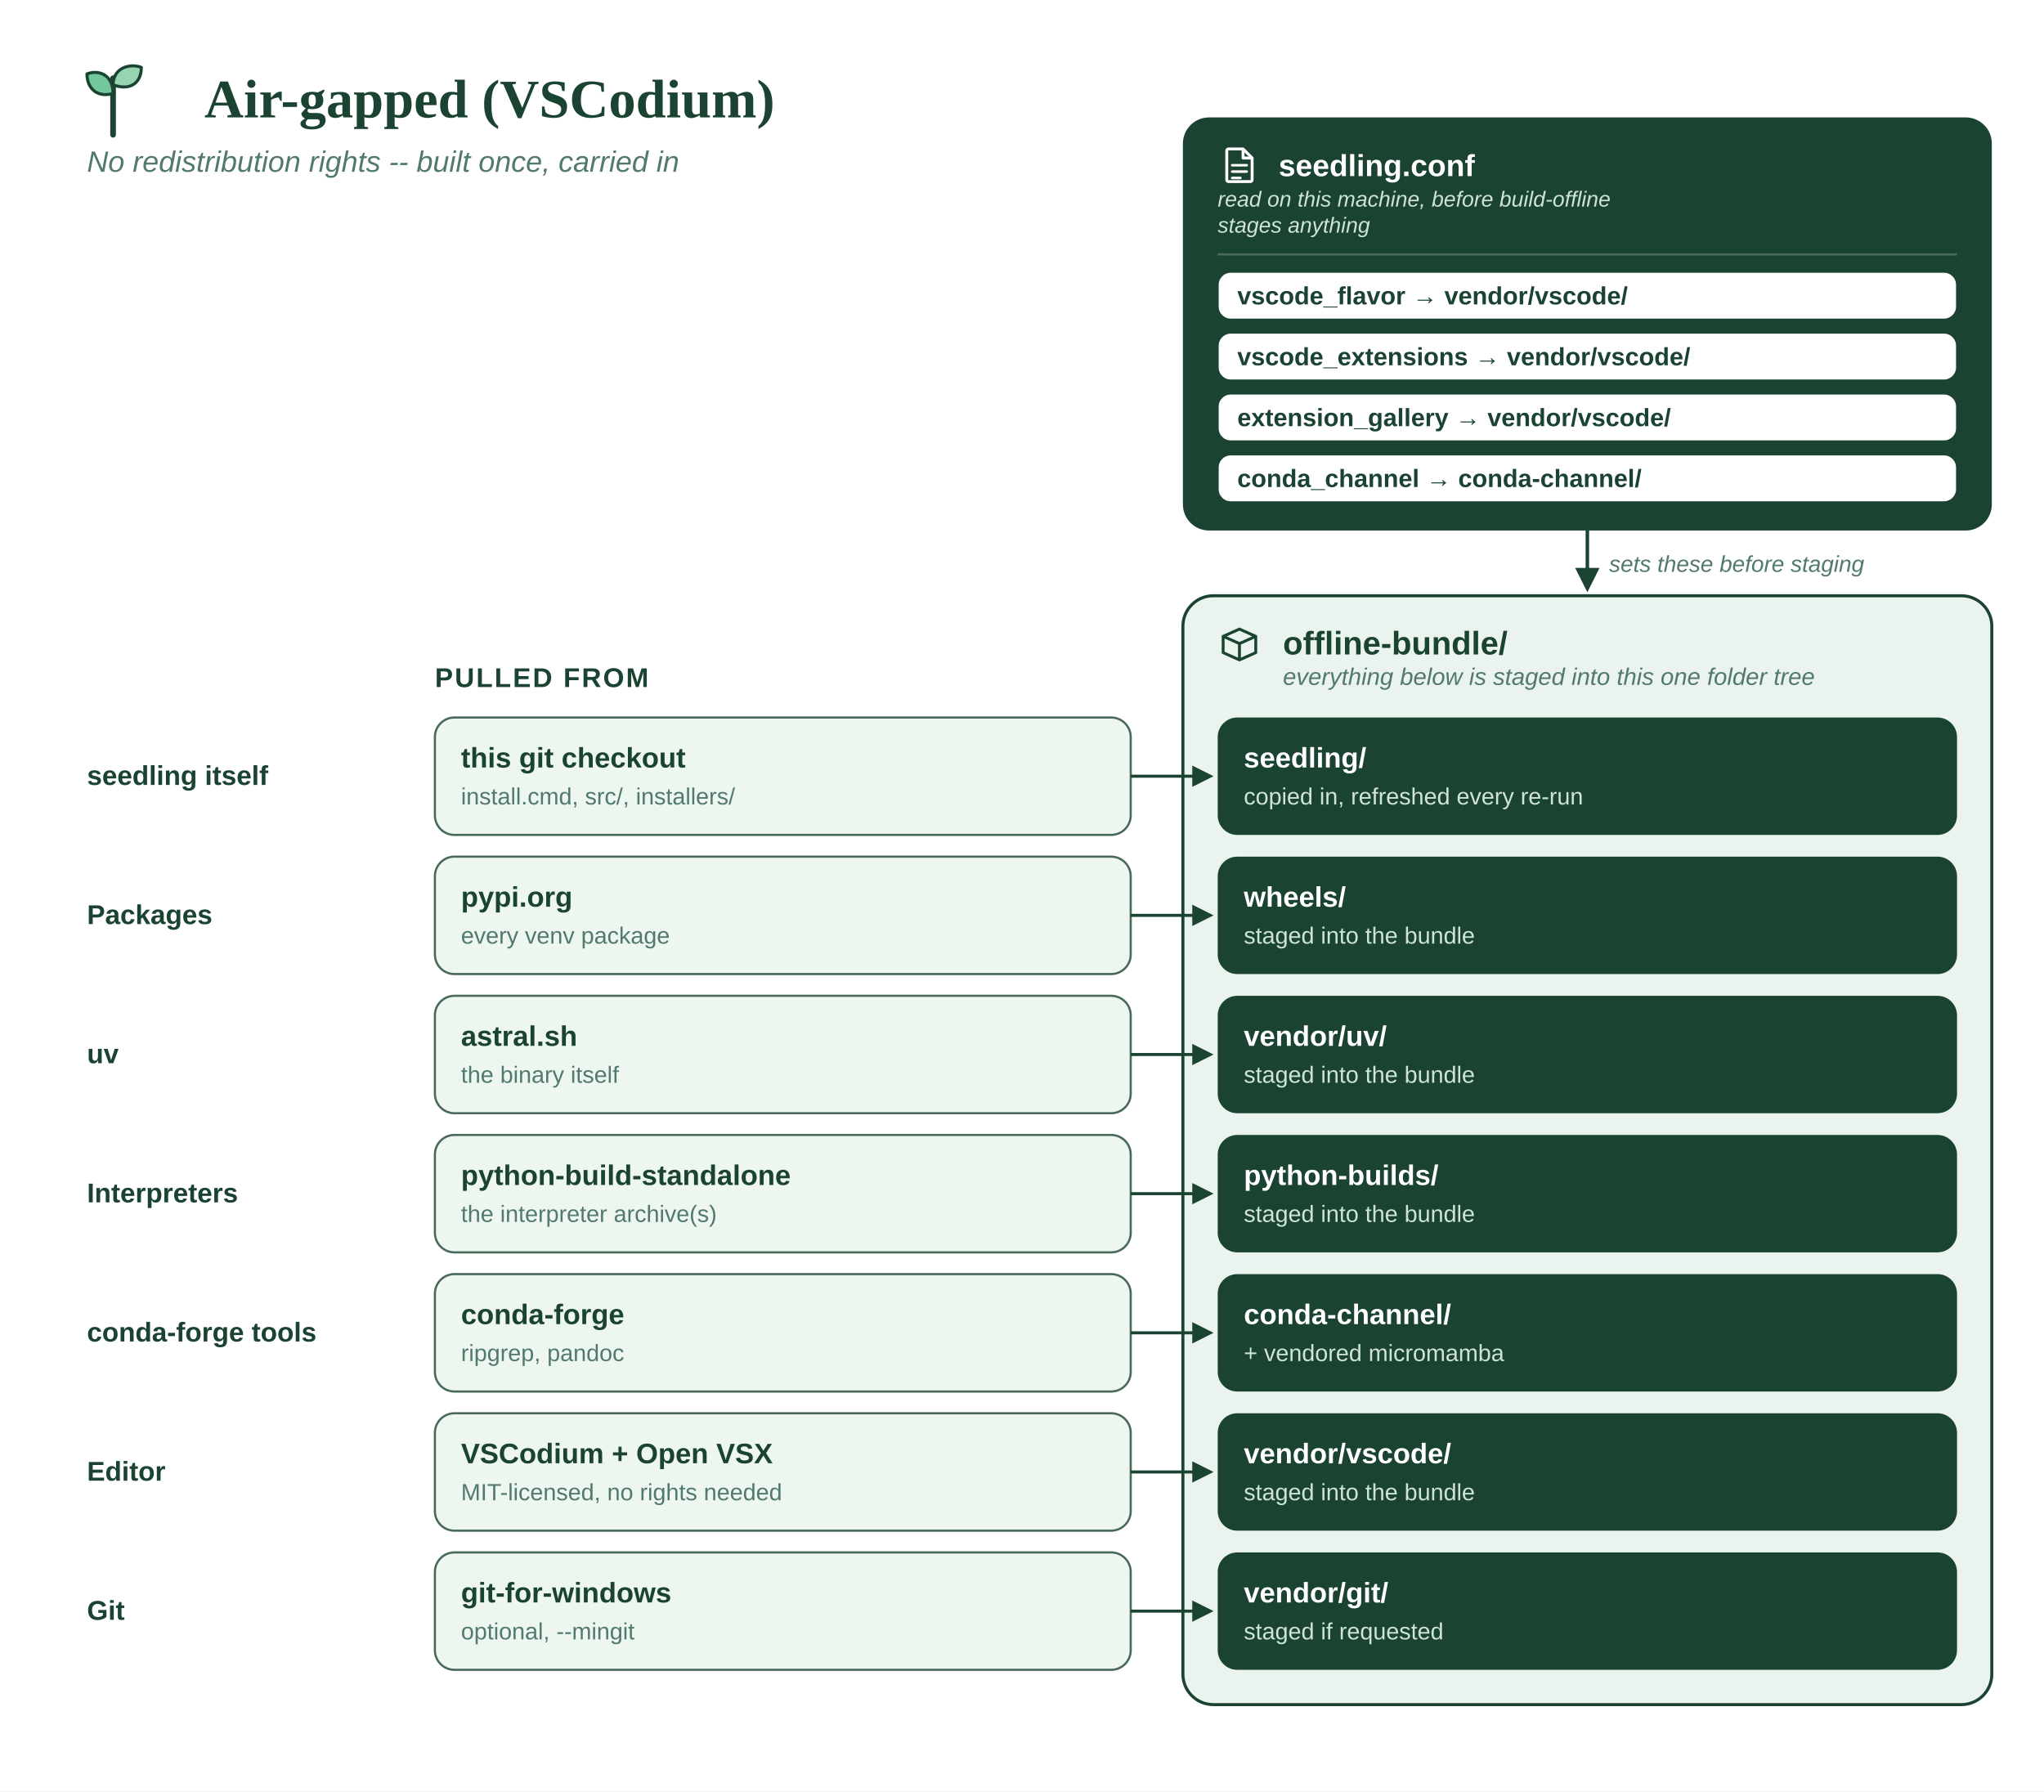
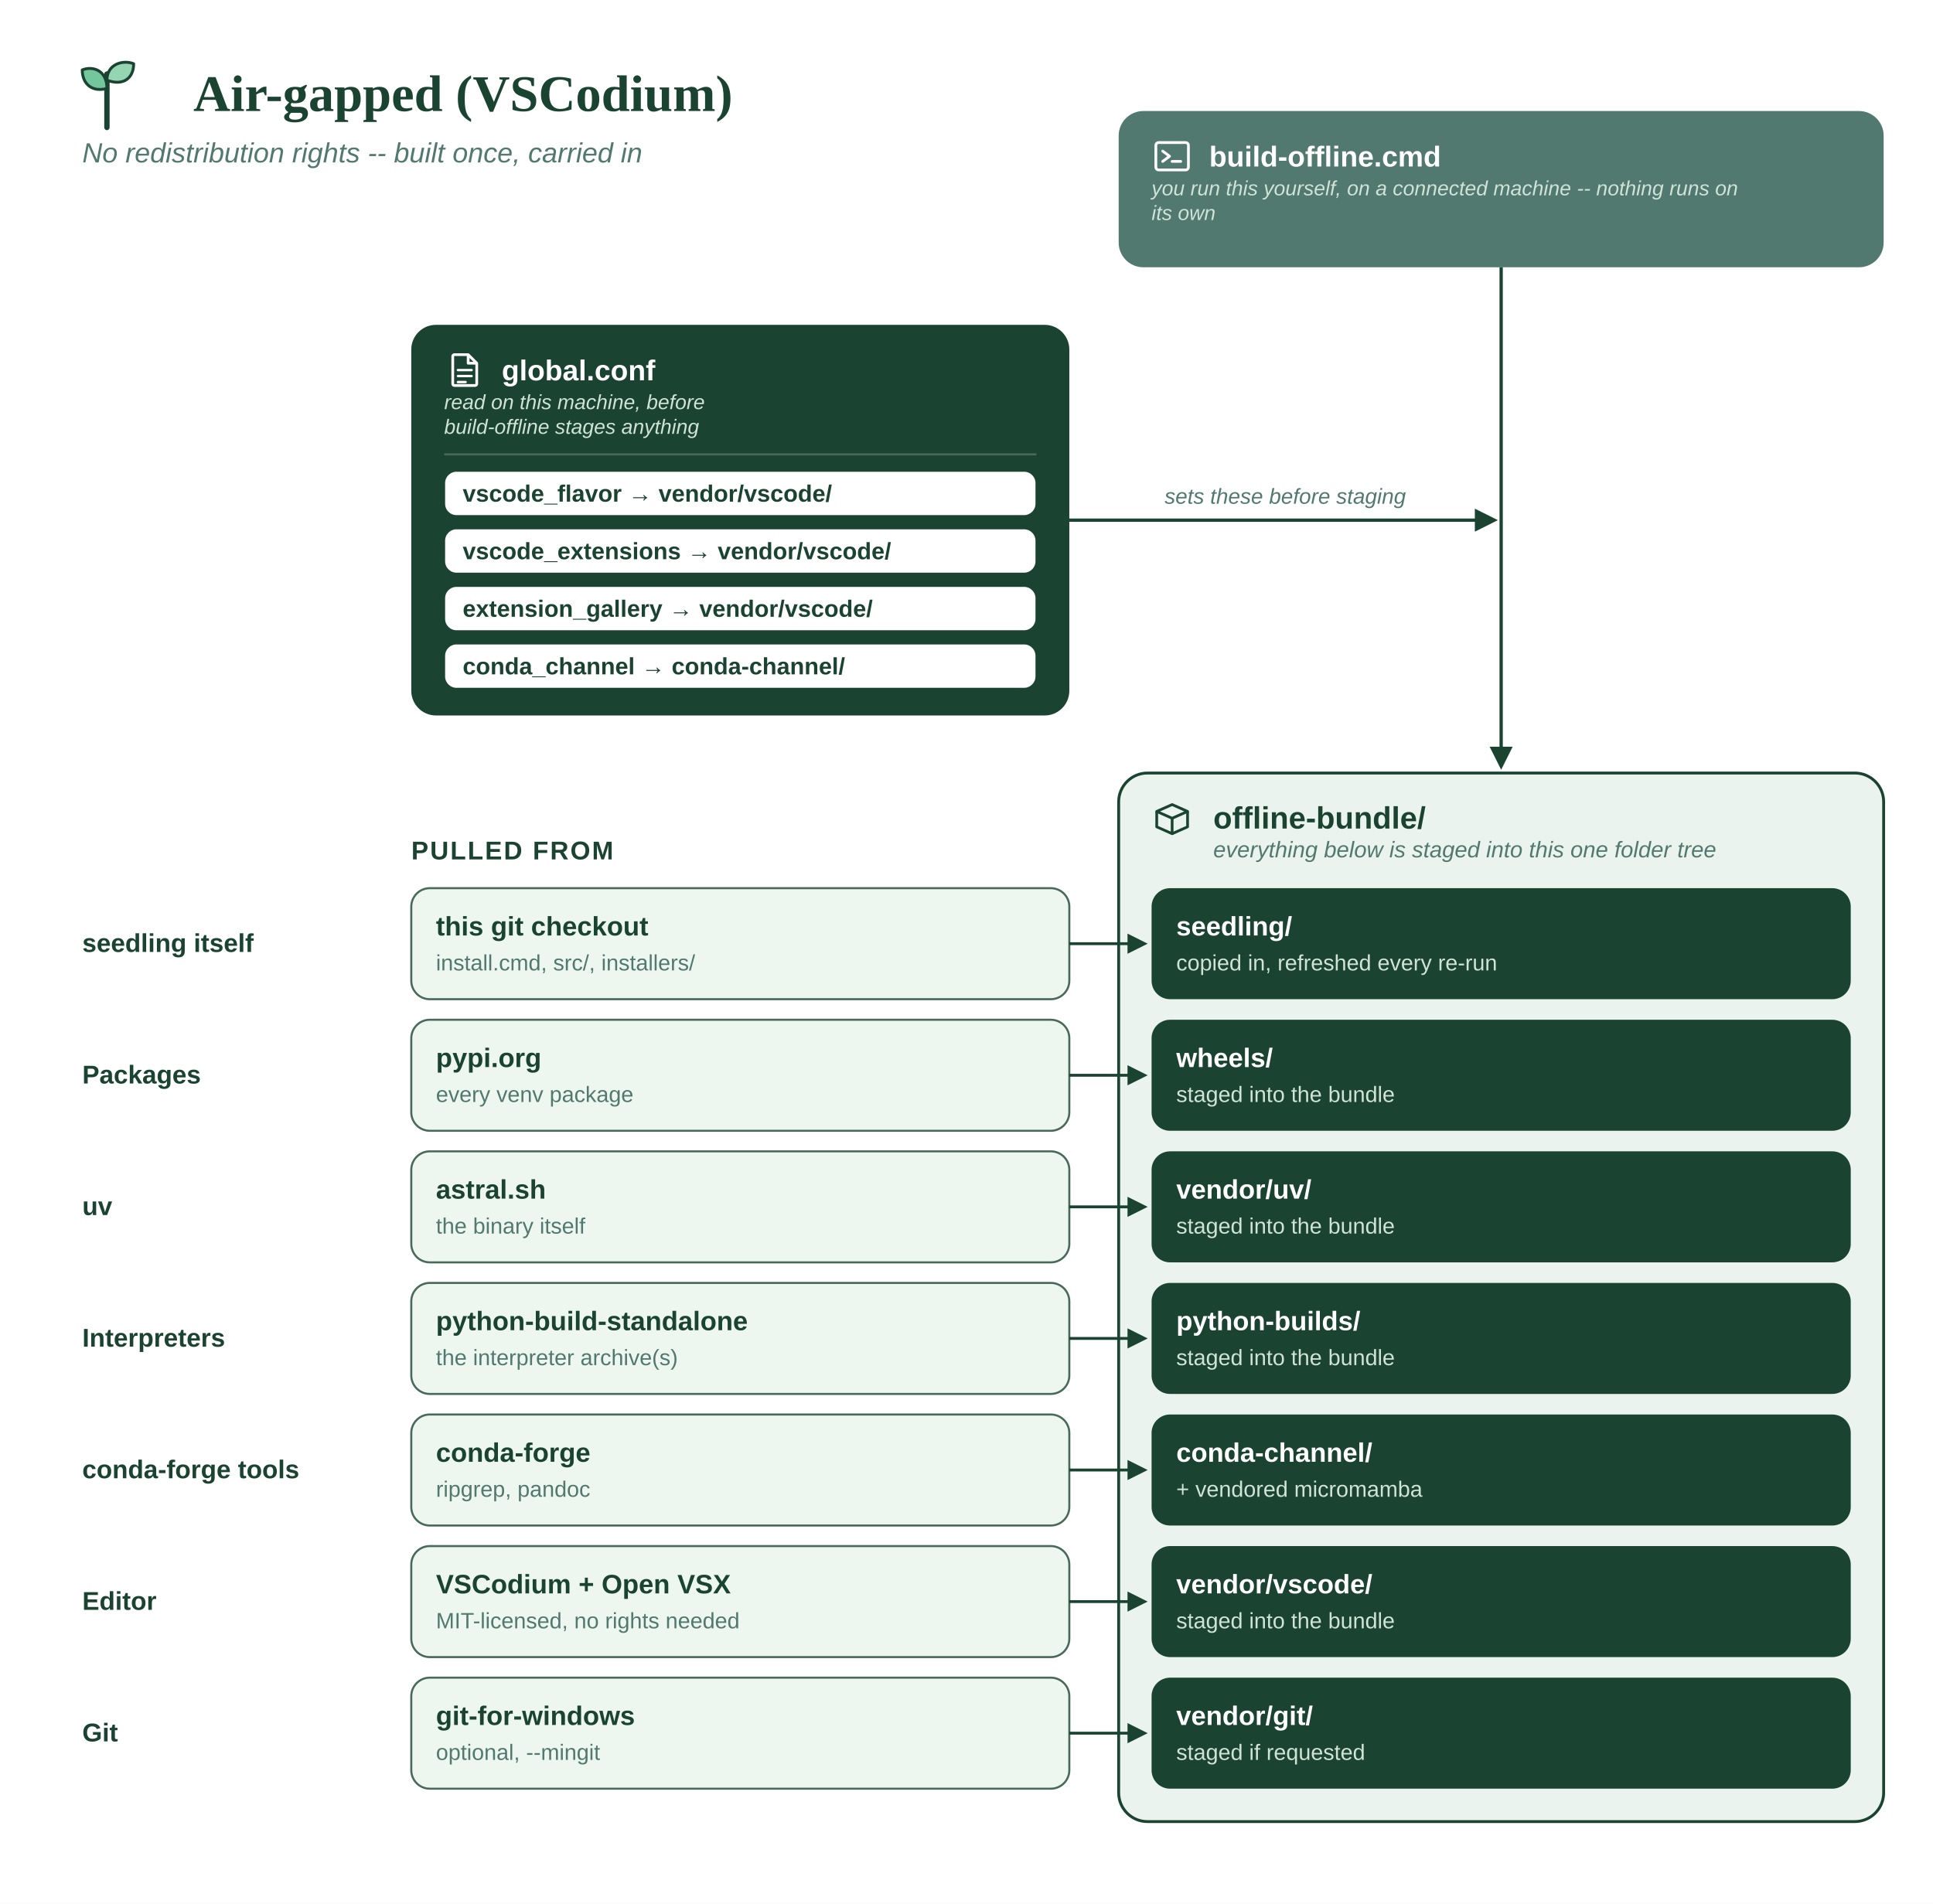
- <svg xmlns="http://www.w3.org/2000/svg" viewBox="0 0 940 824" font-family="Arial, Helvetica, sans-serif">
+ <svg xmlns="http://www.w3.org/2000/svg" viewBox="0 0 940 926" font-family="Arial, Helvetica, sans-serif">
  <defs>
    <defs>
      <style>
      .head  { font-family: Georgia, 'Times New Roman', serif; }
      .body  { font-family: Arial, Helvetica, sans-serif; }
      .fg    { fill: #1B4332; }
      .fw    { fill: #FFFFFF; }
      .fmute { fill: #52796F; }
    </style>
      <marker id="arrow" markerWidth="7" markerHeight="7" refX="5.5" refY="3.5" orient="auto">
        <path d="M0,0 L7,3.5 L0,7 Z" fill="#1B4332" />
      </marker>
      <symbol id="ic-cloud" viewBox="0 0 24 24">
        <path d="M6.5 18 C3.5 18 2 15.8 2 13.8 C2 11.6 3.8 10 5.8 10.1 C6.4 7.6 8.7 6 11.2 6.3 C13.6 6.6 15.4 8.6 15.5 11 C17.9 11.1 20 13 20 15.3 C20 17.4 18.2 18 17 18 Z" fill="none" stroke="currentColor" stroke-width="1.6" stroke-linejoin="round" />
      </symbol>
      <symbol id="ic-box" viewBox="0 0 24 24">
        <path d="M3 8 L12 4 L21 8 L12 12 Z" fill="none" stroke="currentColor" stroke-width="1.6" stroke-linejoin="round" />
        <path d="M3 8 V17 L12 21 V12" fill="none" stroke="currentColor" stroke-width="1.6" stroke-linejoin="round" />
        <path d="M21 8 V17 L12 21" fill="none" stroke="currentColor" stroke-width="1.6" stroke-linejoin="round" />
      </symbol>
      <symbol id="ic-server" viewBox="0 0 24 24">
        <rect x="3" y="4" width="18" height="6" rx="1.3" fill="none" stroke="currentColor" stroke-width="1.6" />
        <rect x="3" y="14" width="18" height="6" rx="1.3" fill="none" stroke="currentColor" stroke-width="1.6" />
        <circle cx="7" cy="7" r="1" fill="currentColor" />
        <circle cx="7" cy="17" r="1" fill="currentColor" />
      </symbol>
      <symbol id="ic-monitor" viewBox="0 0 24 24">
        <rect x="2.5" y="4" width="19" height="13" rx="1.4" fill="none" stroke="currentColor" stroke-width="1.6" />
        <line x1="8" y1="21" x2="16" y2="21" stroke="currentColor" stroke-width="1.6" stroke-linecap="round" />
        <line x1="12" y1="17" x2="12" y2="21" stroke="currentColor" stroke-width="1.6" stroke-linecap="round" />
      </symbol>
      <symbol id="ic-folder" viewBox="0 0 24 24">
        <path d="M3 6.5 C3 5.7 3.7 5 4.5 5 H9.5 L11.5 7.5 H19.5 C20.3 7.5 21 8.2 21 9 V17.5 C21 18.3 20.3 19 19.5 19 H4.5 C3.7 19 3 18.3 3 17.5 Z" fill="none" stroke="currentColor" stroke-width="1.6" stroke-linejoin="round" />
      </symbol>
      <symbol id="ic-doc" viewBox="0 0 24 24">
        <path d="M6 3 H14 L19 8 V20 C19 20.6 18.6 21 18 21 H6 C5.4 21 5 20.6 5 20 V4 C5 3.4 5.4 3 6 3 Z" fill="none" stroke="currentColor" stroke-width="1.6" stroke-linejoin="round" />
        <path d="M14 3 V8 H19" fill="none" stroke="currentColor" stroke-width="1.6" stroke-linejoin="round" />
        <line x1="8" y1="12" x2="16" y2="12" stroke="currentColor" stroke-width="1.4" stroke-linecap="round" />
        <line x1="8" y1="15.5" x2="16" y2="15.5" stroke="currentColor" stroke-width="1.4" stroke-linecap="round" />
        <line x1="8" y1="19" x2="12.5" y2="19" stroke="currentColor" stroke-width="1.4" stroke-linecap="round" />
      </symbol>
+       <symbol id="ic-terminal" viewBox="0 0 24 24">
+         <rect x="2.5" y="4" width="19" height="16" rx="1.6" fill="none" stroke="currentColor" stroke-width="1.6" />
+         <path d="M6.5 9 L10.5 12 L6.5 15" fill="none" stroke="currentColor" stroke-width="1.6" stroke-linecap="round" stroke-linejoin="round" />
+         <line x1="12" y1="15" x2="17" y2="15" stroke="currentColor" stroke-width="1.6" stroke-linecap="round" />
+       </symbol>
    </defs>
  </defs>
-   <rect x="0" y="0" width="940" height="824" fill="#FFFFFF" />
+   <rect x="0" y="0" width="940" height="926" fill="#FFFFFF" />
  <g transform="translate(40,20)">
    <path d="M12 42 V16" stroke="#1B4332" stroke-width="2.6" stroke-linecap="round" fill="none" />
    <path d="M12 23 C12 14 5 12 0 14 C0 21 5 25 12 23 Z" fill="#74C69D" stroke="#1B4332" stroke-width="1.4" stroke-linejoin="round" />
    <path d="M12 19 C12 11 20 9 25 11 C25 18 20 22 12 19 Z" fill="#95D5B2" stroke="#1B4332" stroke-width="1.4" stroke-linejoin="round" />
  </g>
  <text x="94" y="54" class="head fg" font-size="25" font-weight="700">Air-gapped (VSCodium)</text>
  <text x="40" y="79" class="body fmute" font-size="13.5" font-style="italic">No redistribution rights -- built once, carried in</text>
  <g transform="translate(0,54)">
-     <rect x="544" y="0" width="372" height="190" rx="12" fill="#1B4332" />
-     <use href="#ic-doc" x="560" y="12" width="20" height="20" color="#FFFFFF" />
-     <text x="588" y="27" class="body fw" font-size="14" font-weight="700">seedling.conf</text>
-     <text x="560" y="41" class="body" fill="#CFE3D6" font-size="10" font-style="italic">read on this machine, before build-offline</text>
-     <text x="560" y="53" class="body" fill="#CFE3D6" font-size="10" font-style="italic">stages anything</text>
-     <line x1="560" y1="63" x2="900" y2="63" stroke="#FFFFFF" stroke-width="1" opacity="0.2" />
-     <rect x="560" y="71" width="340" height="22" rx="6" fill="#FFFFFF" stroke="#1B4332" stroke-width="0.9" />
-     <text x="569" y="86" class="body fg" font-size="11.5" font-weight="600">vscode_flavor  →  vendor/vscode/</text>
-     <rect x="560" y="99" width="340" height="22" rx="6" fill="#FFFFFF" stroke="#1B4332" stroke-width="0.9" />
-     <text x="569" y="114" class="body fg" font-size="11.5" font-weight="600">vscode_extensions  →  vendor/vscode/</text>
-     <rect x="560" y="127" width="340" height="22" rx="6" fill="#FFFFFF" stroke="#1B4332" stroke-width="0.9" />
-     <text x="569" y="142" class="body fg" font-size="11.5" font-weight="600">extension_gallery  →  vendor/vscode/</text>
-     <rect x="560" y="155" width="340" height="22" rx="6" fill="#FFFFFF" stroke="#1B4332" stroke-width="0.9" />
-     <text x="569" y="170" class="body fg" font-size="11.5" font-weight="600">conda_channel  →  conda-channel/</text>
-     <line x1="730" y1="190" x2="730" y2="216" stroke="#1B4332" stroke-width="1.6" marker-end="url(#arrow)" />
-     <text x="740" y="209" class="body fmute" font-size="10.5" font-style="italic">sets these before staging</text>
-     <text x="200" y="262" class="body fg" font-size="12.5" font-weight="700" letter-spacing="0.8">PULLED FROM</text>
-     <rect x="544" y="220" width="372" height="510" rx="14" fill="#EAF3EE" stroke="#1B4332" stroke-width="1.4" />
-     <use href="#ic-box" x="560" y="232" width="20" height="20" color="#1B4332" />
-     <text x="590" y="247" class="body fg" font-size="15" font-weight="700">offline-bundle/</text>
-     <text x="590" y="261" class="body fmute" font-size="11" font-style="italic">everything below is staged into this one folder tree</text>
-     <text x="40" y="307" class="body fg" font-size="12.5" font-weight="700">seedling itself</text>
-     <rect x="200" y="276" width="320" height="54" rx="9" fill="#E9F5EC" stroke="#1B4332" stroke-width="1" opacity="0.8" />
-     <text x="212" y="299" class="body fg" font-size="13.0" font-weight="700">this git checkout</text>
-     <text x="212" y="316" class="body" fill="#52796F" font-size="10.8">install.cmd, src/, installers/</text>
-     <rect x="560" y="276" width="340" height="54" rx="9" fill="#1B4332" />
-     <text x="572" y="299" class="body fw" font-size="13.0" font-weight="700">seedling/</text>
-     <text x="572" y="316" class="body" fill="#CFE3D6" font-size="10.8">copied in, refreshed every re-run</text>
-     <line x1="520" y1="303" x2="556" y2="303" stroke="#1B4332" stroke-width="1.4" marker-end="url(#arrow)" />
-     <text x="40" y="371" class="body fg" font-size="12.5" font-weight="700">Packages</text>
-     <rect x="200" y="340" width="320" height="54" rx="9" fill="#E9F5EC" stroke="#1B4332" stroke-width="1" opacity="0.8" />
-     <text x="212" y="363" class="body fg" font-size="13.0" font-weight="700">pypi.org</text>
-     <text x="212" y="380" class="body" fill="#52796F" font-size="10.8">every venv package</text>
-     <rect x="560" y="340" width="340" height="54" rx="9" fill="#1B4332" />
-     <text x="572" y="363" class="body fw" font-size="13.0" font-weight="700">wheels/</text>
-     <text x="572" y="380" class="body" fill="#CFE3D6" font-size="10.8">staged into the bundle</text>
-     <line x1="520" y1="367" x2="556" y2="367" stroke="#1B4332" stroke-width="1.4" marker-end="url(#arrow)" />
-     <text x="40" y="435" class="body fg" font-size="12.5" font-weight="700">uv</text>
-     <rect x="200" y="404" width="320" height="54" rx="9" fill="#E9F5EC" stroke="#1B4332" stroke-width="1" opacity="0.8" />
-     <text x="212" y="427" class="body fg" font-size="13.0" font-weight="700">astral.sh</text>
-     <text x="212" y="444" class="body" fill="#52796F" font-size="10.8">the binary itself</text>
-     <rect x="560" y="404" width="340" height="54" rx="9" fill="#1B4332" />
-     <text x="572" y="427" class="body fw" font-size="13.0" font-weight="700">vendor/uv/</text>
-     <text x="572" y="444" class="body" fill="#CFE3D6" font-size="10.8">staged into the bundle</text>
-     <line x1="520" y1="431" x2="556" y2="431" stroke="#1B4332" stroke-width="1.4" marker-end="url(#arrow)" />
-     <text x="40" y="499" class="body fg" font-size="12.5" font-weight="700">Interpreters</text>
-     <rect x="200" y="468" width="320" height="54" rx="9" fill="#E9F5EC" stroke="#1B4332" stroke-width="1" opacity="0.8" />
-     <text x="212" y="491" class="body fg" font-size="13.0" font-weight="700">python-build-standalone</text>
-     <text x="212" y="508" class="body" fill="#52796F" font-size="10.8">the interpreter archive(s)</text>
-     <rect x="560" y="468" width="340" height="54" rx="9" fill="#1B4332" />
-     <text x="572" y="491" class="body fw" font-size="13.0" font-weight="700">python-builds/</text>
-     <text x="572" y="508" class="body" fill="#CFE3D6" font-size="10.8">staged into the bundle</text>
-     <line x1="520" y1="495" x2="556" y2="495" stroke="#1B4332" stroke-width="1.4" marker-end="url(#arrow)" />
-     <text x="40" y="563" class="body fg" font-size="12.5" font-weight="700">conda-forge tools</text>
-     <rect x="200" y="532" width="320" height="54" rx="9" fill="#E9F5EC" stroke="#1B4332" stroke-width="1" opacity="0.8" />
-     <text x="212" y="555" class="body fg" font-size="13.0" font-weight="700">conda-forge</text>
-     <text x="212" y="572" class="body" fill="#52796F" font-size="10.8">ripgrep, pandoc</text>
-     <rect x="560" y="532" width="340" height="54" rx="9" fill="#1B4332" />
-     <text x="572" y="555" class="body fw" font-size="13.0" font-weight="700">conda-channel/</text>
-     <text x="572" y="572" class="body" fill="#CFE3D6" font-size="10.8">+ vendored micromamba</text>
-     <line x1="520" y1="559" x2="556" y2="559" stroke="#1B4332" stroke-width="1.4" marker-end="url(#arrow)" />
-     <text x="40" y="627" class="body fg" font-size="12.5" font-weight="700">Editor</text>
-     <rect x="200" y="596" width="320" height="54" rx="9" fill="#E9F5EC" stroke="#1B4332" stroke-width="1" opacity="0.8" />
-     <text x="212" y="619" class="body fg" font-size="13.0" font-weight="700">VSCodium + Open VSX</text>
-     <text x="212" y="636" class="body" fill="#52796F" font-size="10.8">MIT-licensed, no rights needed</text>
-     <rect x="560" y="596" width="340" height="54" rx="9" fill="#1B4332" />
-     <text x="572" y="619" class="body fw" font-size="13.0" font-weight="700">vendor/vscode/</text>
-     <text x="572" y="636" class="body" fill="#CFE3D6" font-size="10.8">staged into the bundle</text>
-     <line x1="520" y1="623" x2="556" y2="623" stroke="#1B4332" stroke-width="1.4" marker-end="url(#arrow)" />
-     <text x="40" y="691" class="body fg" font-size="12.5" font-weight="700">Git</text>
-     <rect x="200" y="660" width="320" height="54" rx="9" fill="#E9F5EC" stroke="#1B4332" stroke-width="1" opacity="0.8" />
-     <text x="212" y="683" class="body fg" font-size="13.0" font-weight="700">git-for-windows</text>
-     <text x="212" y="700" class="body" fill="#52796F" font-size="10.8">optional, --mingit</text>
-     <rect x="560" y="660" width="340" height="54" rx="9" fill="#1B4332" />
-     <text x="572" y="683" class="body fw" font-size="13.0" font-weight="700">vendor/git/</text>
-     <text x="572" y="700" class="body" fill="#CFE3D6" font-size="10.8">staged if requested</text>
-     <line x1="520" y1="687" x2="556" y2="687" stroke="#1B4332" stroke-width="1.4" marker-end="url(#arrow)" />
+     <rect x="544" y="0" width="372" height="76" rx="12" fill="#52796F" />
+     <use href="#ic-terminal" x="560" y="12" width="20" height="20" color="#FFFFFF" />
+     <text x="588" y="27" class="body fw" font-size="14.0" font-weight="700">build-offline.cmd</text>
+     <text x="560" y="41" class="body" fill="#CFE3D6" font-size="10" font-style="italic">you run this yourself, on a connected machine -- nothing runs on</text>
+     <text x="560" y="53" class="body" fill="#CFE3D6" font-size="10" font-style="italic">its own</text>
+     <line x1="730" y1="76" x2="730" y2="318" stroke="#1B4332" stroke-width="1.6" marker-end="url(#arrow)" />
+     <rect x="200" y="104" width="320" height="190" rx="12" fill="#1B4332" />
+     <use href="#ic-doc" x="216" y="116" width="20" height="20" color="#FFFFFF" />
+     <text x="244" y="131" class="body fw" font-size="14" font-weight="700">global.conf</text>
+     <text x="216" y="145" class="body" fill="#CFE3D6" font-size="10" font-style="italic">read on this machine, before</text>
+     <text x="216" y="157" class="body" fill="#CFE3D6" font-size="10" font-style="italic">build-offline stages anything</text>
+     <line x1="216" y1="167" x2="504" y2="167" stroke="#FFFFFF" stroke-width="1" opacity="0.2" />
+     <rect x="216" y="175" width="288" height="22" rx="6" fill="#FFFFFF" stroke="#1B4332" stroke-width="0.9" />
+     <text x="225" y="190" class="body fg" font-size="11.5" font-weight="600">vscode_flavor  →  vendor/vscode/</text>
+     <rect x="216" y="203" width="288" height="22" rx="6" fill="#FFFFFF" stroke="#1B4332" stroke-width="0.9" />
+     <text x="225" y="218" class="body fg" font-size="11.5" font-weight="600">vscode_extensions  →  vendor/vscode/</text>
+     <rect x="216" y="231" width="288" height="22" rx="6" fill="#FFFFFF" stroke="#1B4332" stroke-width="0.9" />
+     <text x="225" y="246" class="body fg" font-size="11.5" font-weight="600">extension_gallery  →  vendor/vscode/</text>
+     <rect x="216" y="259" width="288" height="22" rx="6" fill="#FFFFFF" stroke="#1B4332" stroke-width="0.9" />
+     <text x="225" y="274" class="body fg" font-size="11.5" font-weight="600">conda_channel  →  conda-channel/</text>
+     <line x1="520" y1="199" x2="726" y2="199" stroke="#1B4332" stroke-width="1.6" marker-end="url(#arrow)" />
+     <text x="625" y="191" text-anchor="middle" class="body fmute" font-size="10.5" font-style="italic">sets these before staging</text>
+     <text x="200" y="364" class="body fg" font-size="12.5" font-weight="700" letter-spacing="0.8">PULLED FROM</text>
+     <rect x="544" y="322" width="372" height="510" rx="14" fill="#EAF3EE" stroke="#1B4332" stroke-width="1.4" />
+     <use href="#ic-box" x="560" y="334" width="20" height="20" color="#1B4332" />
+     <text x="590" y="349" class="body fg" font-size="15" font-weight="700">offline-bundle/</text>
+     <text x="590" y="363" class="body fmute" font-size="11" font-style="italic">everything below is staged into this one folder tree</text>
+     <text x="40" y="409" class="body fg" font-size="12.5" font-weight="700">seedling itself</text>
+     <rect x="200" y="378" width="320" height="54" rx="9" fill="#E9F5EC" stroke="#1B4332" stroke-width="1" opacity="0.8" />
+     <text x="212" y="401" class="body fg" font-size="13.0" font-weight="700">this git checkout</text>
+     <text x="212" y="418" class="body" fill="#52796F" font-size="10.8">install.cmd, src/, installers/</text>
+     <rect x="560" y="378" width="340" height="54" rx="9" fill="#1B4332" />
+     <text x="572" y="401" class="body fw" font-size="13.0" font-weight="700">seedling/</text>
+     <text x="572" y="418" class="body" fill="#CFE3D6" font-size="10.8">copied in, refreshed every re-run</text>
+     <line x1="520" y1="405" x2="556" y2="405" stroke="#1B4332" stroke-width="1.4" marker-end="url(#arrow)" />
+     <text x="40" y="473" class="body fg" font-size="12.5" font-weight="700">Packages</text>
+     <rect x="200" y="442" width="320" height="54" rx="9" fill="#E9F5EC" stroke="#1B4332" stroke-width="1" opacity="0.8" />
+     <text x="212" y="465" class="body fg" font-size="13.0" font-weight="700">pypi.org</text>
+     <text x="212" y="482" class="body" fill="#52796F" font-size="10.8">every venv package</text>
+     <rect x="560" y="442" width="340" height="54" rx="9" fill="#1B4332" />
+     <text x="572" y="465" class="body fw" font-size="13.0" font-weight="700">wheels/</text>
+     <text x="572" y="482" class="body" fill="#CFE3D6" font-size="10.8">staged into the bundle</text>
+     <line x1="520" y1="469" x2="556" y2="469" stroke="#1B4332" stroke-width="1.4" marker-end="url(#arrow)" />
+     <text x="40" y="537" class="body fg" font-size="12.5" font-weight="700">uv</text>
+     <rect x="200" y="506" width="320" height="54" rx="9" fill="#E9F5EC" stroke="#1B4332" stroke-width="1" opacity="0.8" />
+     <text x="212" y="529" class="body fg" font-size="13.0" font-weight="700">astral.sh</text>
+     <text x="212" y="546" class="body" fill="#52796F" font-size="10.8">the binary itself</text>
+     <rect x="560" y="506" width="340" height="54" rx="9" fill="#1B4332" />
+     <text x="572" y="529" class="body fw" font-size="13.0" font-weight="700">vendor/uv/</text>
+     <text x="572" y="546" class="body" fill="#CFE3D6" font-size="10.8">staged into the bundle</text>
+     <line x1="520" y1="533" x2="556" y2="533" stroke="#1B4332" stroke-width="1.4" marker-end="url(#arrow)" />
+     <text x="40" y="601" class="body fg" font-size="12.5" font-weight="700">Interpreters</text>
+     <rect x="200" y="570" width="320" height="54" rx="9" fill="#E9F5EC" stroke="#1B4332" stroke-width="1" opacity="0.8" />
+     <text x="212" y="593" class="body fg" font-size="13.0" font-weight="700">python-build-standalone</text>
+     <text x="212" y="610" class="body" fill="#52796F" font-size="10.8">the interpreter archive(s)</text>
+     <rect x="560" y="570" width="340" height="54" rx="9" fill="#1B4332" />
+     <text x="572" y="593" class="body fw" font-size="13.0" font-weight="700">python-builds/</text>
+     <text x="572" y="610" class="body" fill="#CFE3D6" font-size="10.8">staged into the bundle</text>
+     <line x1="520" y1="597" x2="556" y2="597" stroke="#1B4332" stroke-width="1.4" marker-end="url(#arrow)" />
+     <text x="40" y="665" class="body fg" font-size="12.5" font-weight="700">conda-forge tools</text>
+     <rect x="200" y="634" width="320" height="54" rx="9" fill="#E9F5EC" stroke="#1B4332" stroke-width="1" opacity="0.8" />
+     <text x="212" y="657" class="body fg" font-size="13.0" font-weight="700">conda-forge</text>
+     <text x="212" y="674" class="body" fill="#52796F" font-size="10.8">ripgrep, pandoc</text>
+     <rect x="560" y="634" width="340" height="54" rx="9" fill="#1B4332" />
+     <text x="572" y="657" class="body fw" font-size="13.0" font-weight="700">conda-channel/</text>
+     <text x="572" y="674" class="body" fill="#CFE3D6" font-size="10.8">+ vendored micromamba</text>
+     <line x1="520" y1="661" x2="556" y2="661" stroke="#1B4332" stroke-width="1.4" marker-end="url(#arrow)" />
+     <text x="40" y="729" class="body fg" font-size="12.5" font-weight="700">Editor</text>
+     <rect x="200" y="698" width="320" height="54" rx="9" fill="#E9F5EC" stroke="#1B4332" stroke-width="1" opacity="0.8" />
+     <text x="212" y="721" class="body fg" font-size="13.0" font-weight="700">VSCodium + Open VSX</text>
+     <text x="212" y="738" class="body" fill="#52796F" font-size="10.8">MIT-licensed, no rights needed</text>
+     <rect x="560" y="698" width="340" height="54" rx="9" fill="#1B4332" />
+     <text x="572" y="721" class="body fw" font-size="13.0" font-weight="700">vendor/vscode/</text>
+     <text x="572" y="738" class="body" fill="#CFE3D6" font-size="10.8">staged into the bundle</text>
+     <line x1="520" y1="725" x2="556" y2="725" stroke="#1B4332" stroke-width="1.4" marker-end="url(#arrow)" />
+     <text x="40" y="793" class="body fg" font-size="12.5" font-weight="700">Git</text>
+     <rect x="200" y="762" width="320" height="54" rx="9" fill="#E9F5EC" stroke="#1B4332" stroke-width="1" opacity="0.8" />
+     <text x="212" y="785" class="body fg" font-size="13.0" font-weight="700">git-for-windows</text>
+     <text x="212" y="802" class="body" fill="#52796F" font-size="10.8">optional, --mingit</text>
+     <rect x="560" y="762" width="340" height="54" rx="9" fill="#1B4332" />
+     <text x="572" y="785" class="body fw" font-size="13.0" font-weight="700">vendor/git/</text>
+     <text x="572" y="802" class="body" fill="#CFE3D6" font-size="10.8">staged if requested</text>
+     <line x1="520" y1="789" x2="556" y2="789" stroke="#1B4332" stroke-width="1.4" marker-end="url(#arrow)" />
  </g>
</svg>
